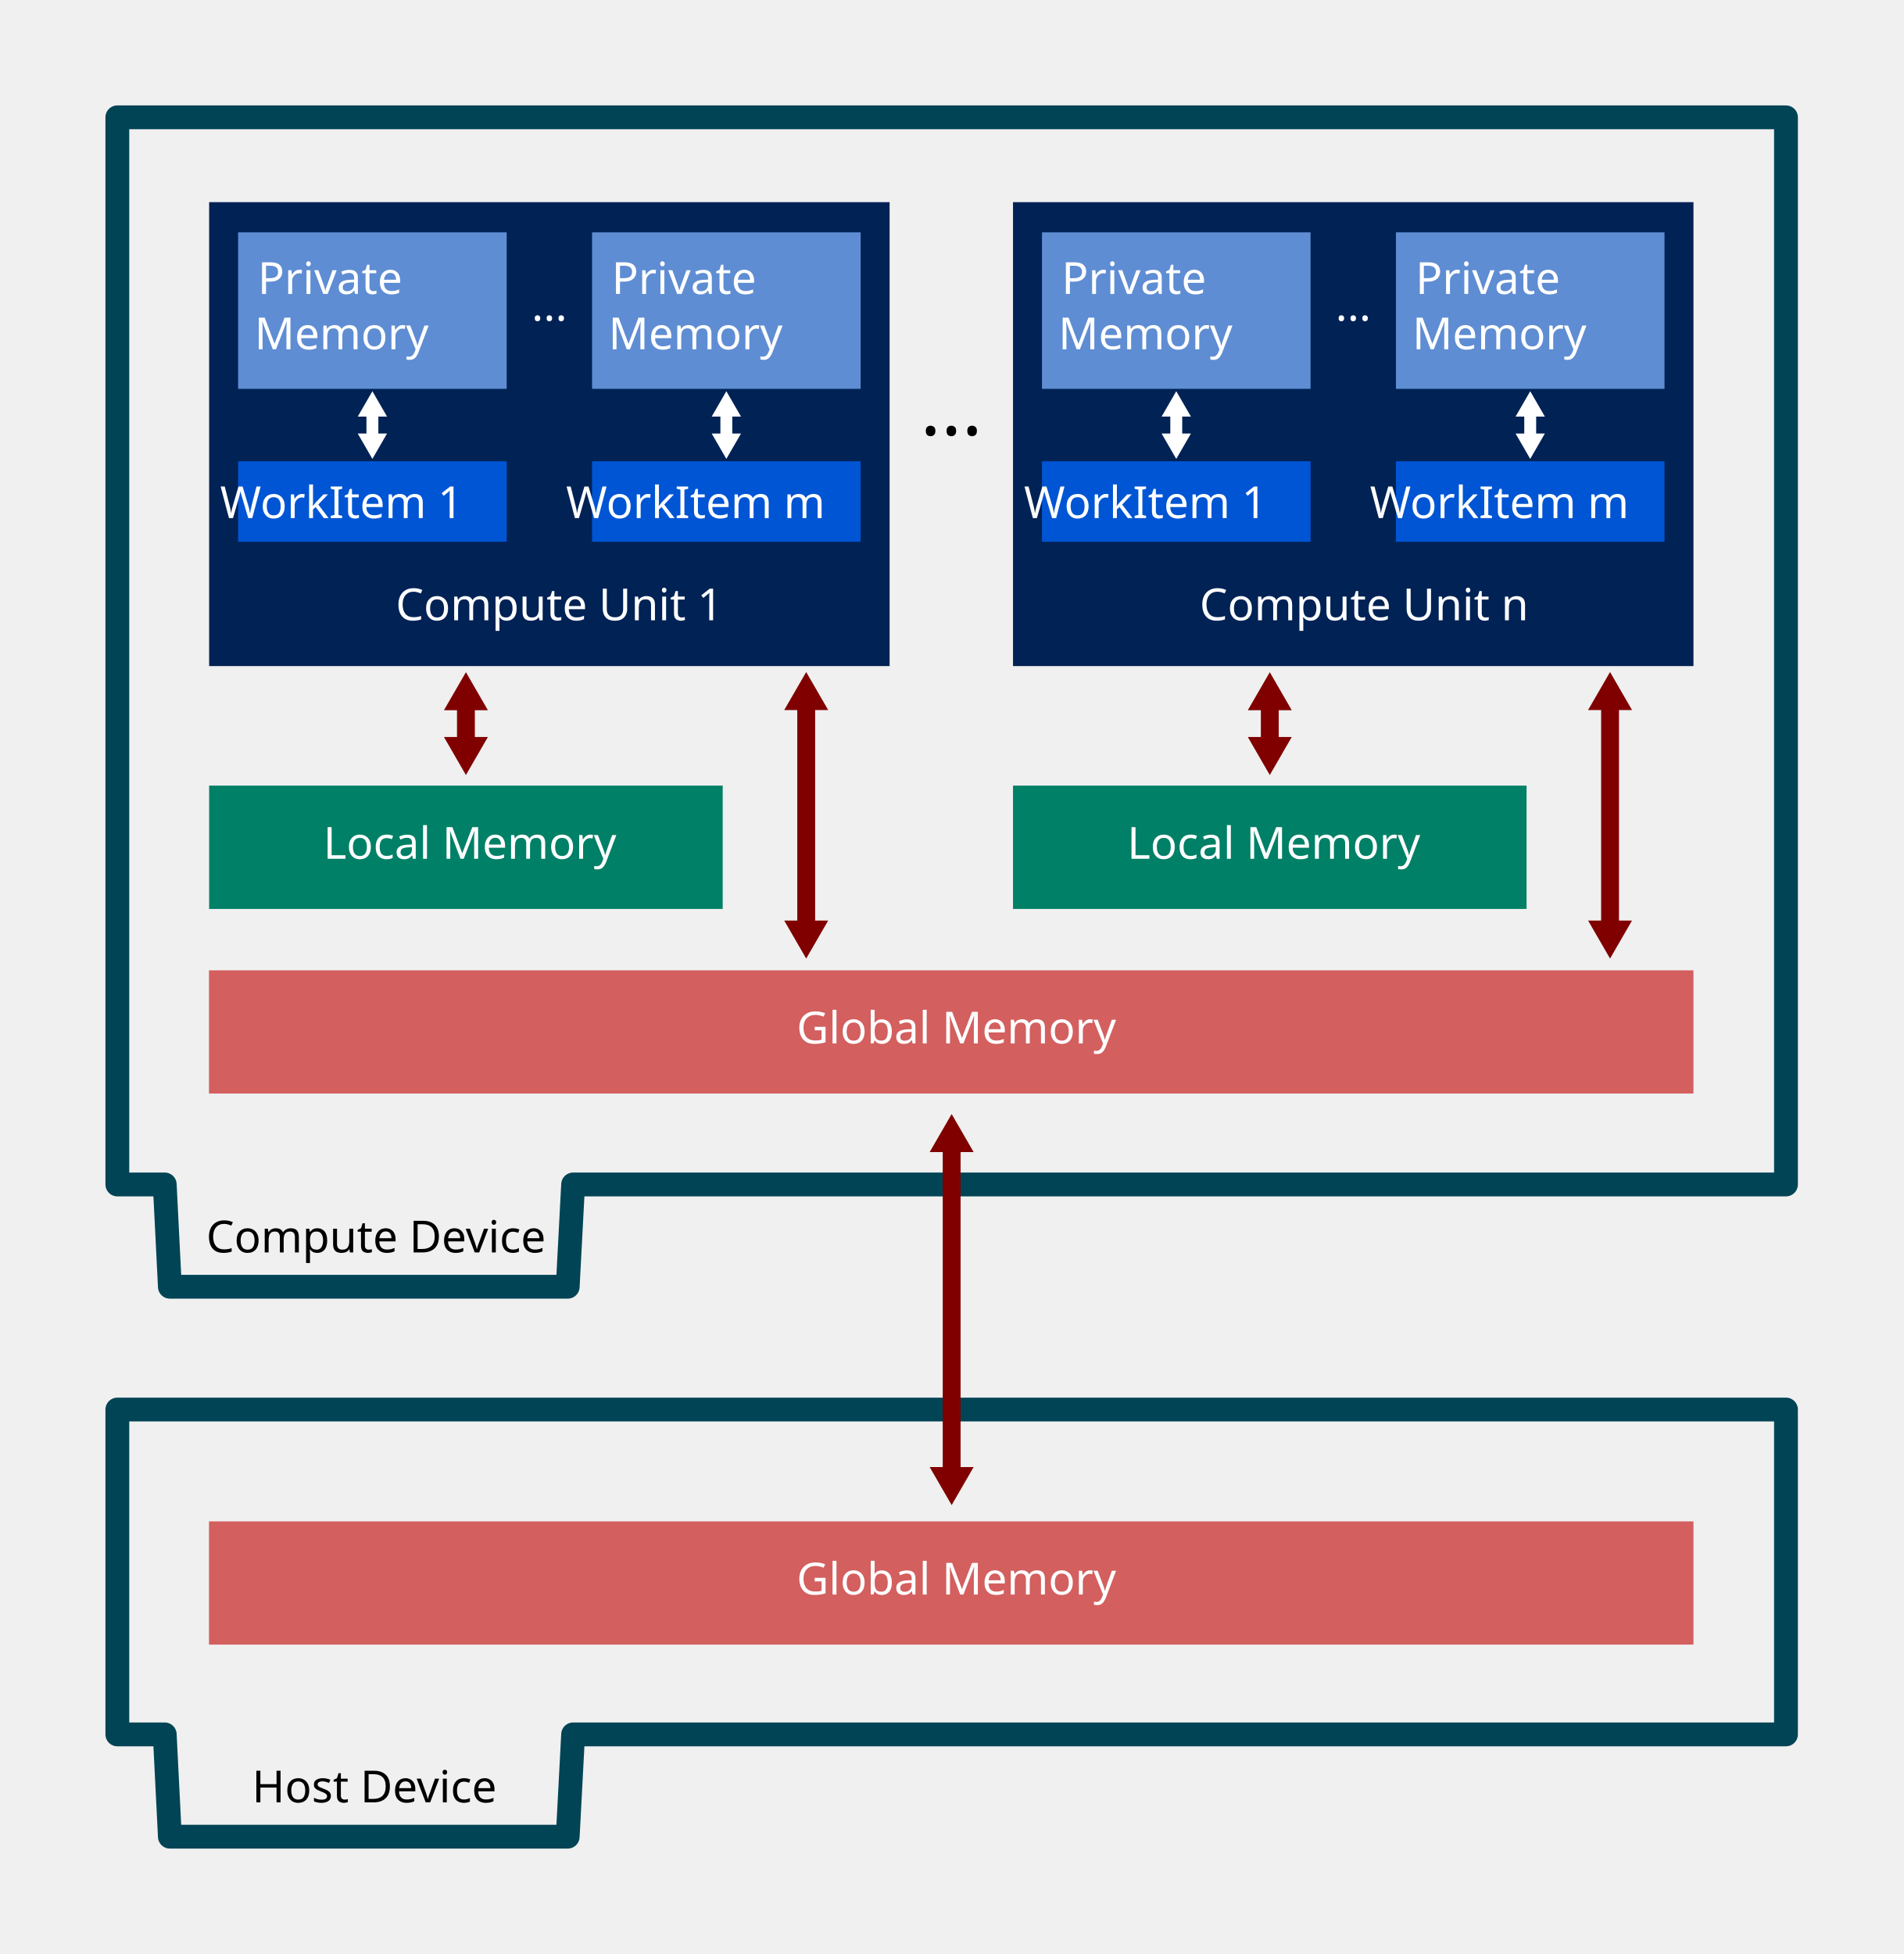
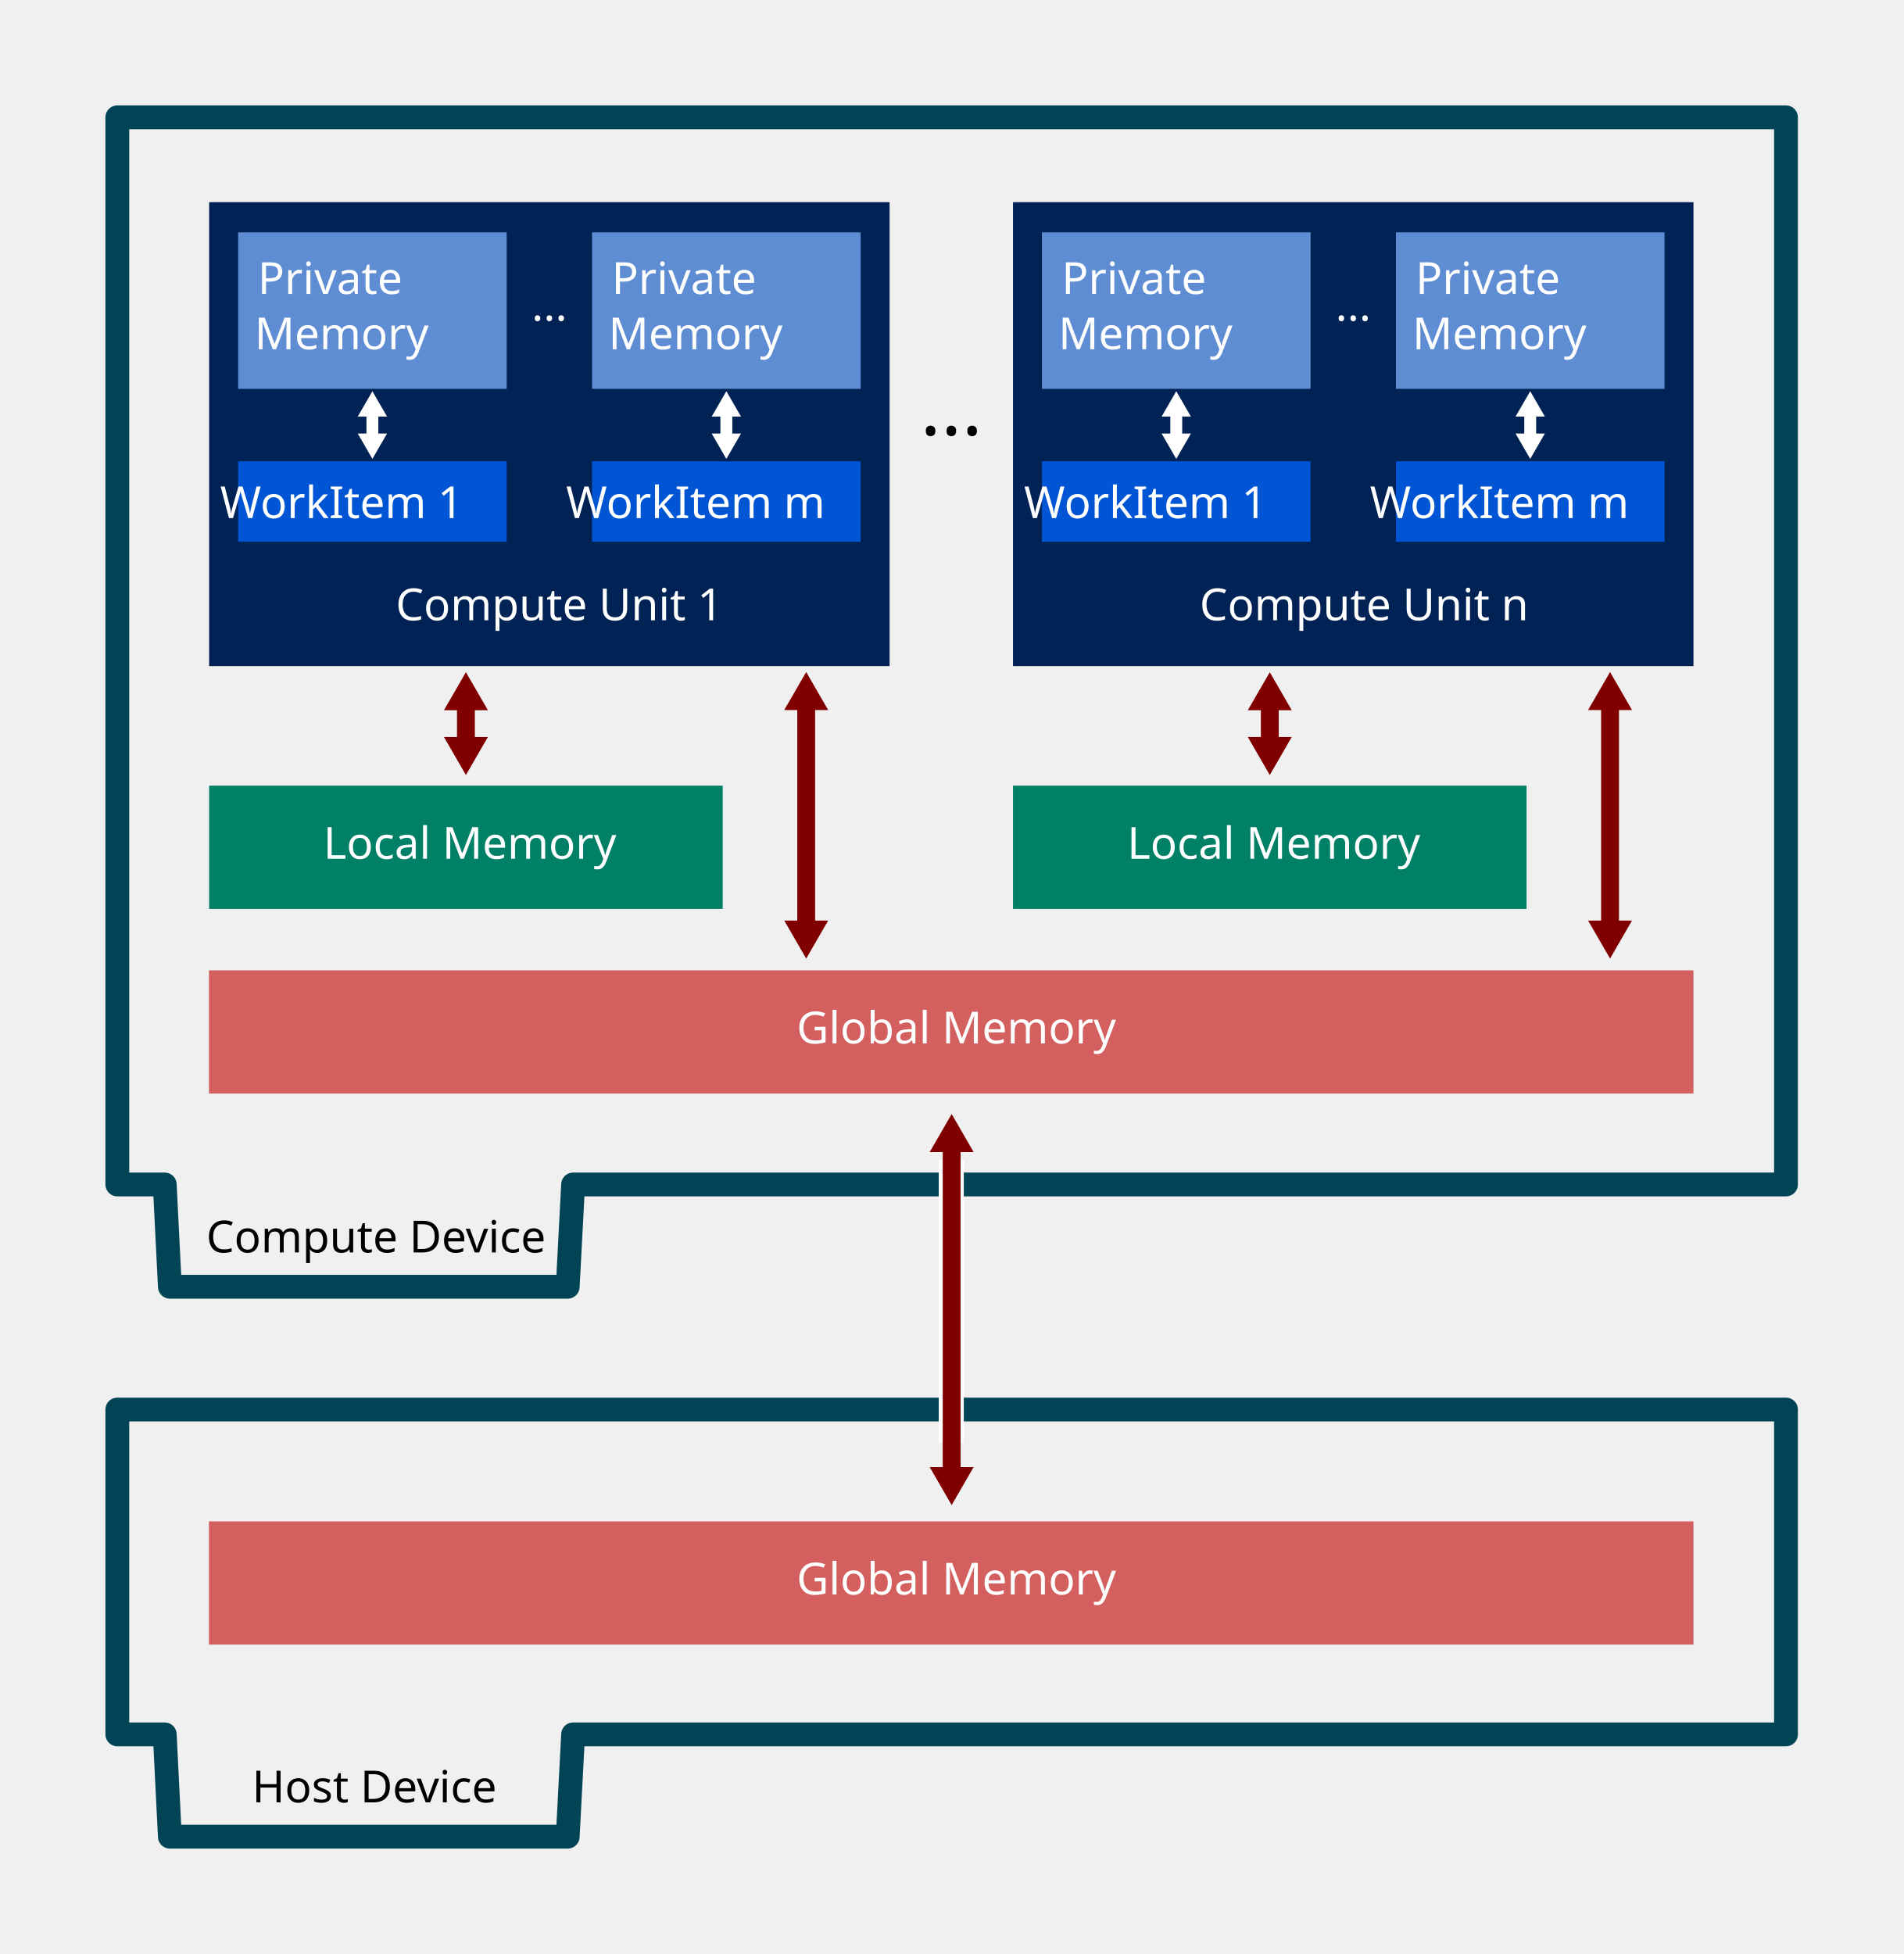
<svg xmlns="http://www.w3.org/2000/svg" width="90.268mm" height="92.673mm" viewBox="0 0 319.846 328.371" id="svg2" version="1.1">
  <defs id="defs4">
    <marker style="overflow:visible" id="marker10153" refX="0" refY="0" orient="auto">
      <path transform="scale(0.2,0.2)" style="fill:#800000;fill-opacity:1;fill-rule:evenodd;stroke:#800000;stroke-width:1pt;stroke-opacity:1" d="m 5.77,0 -8.65,5 0,-10 8.65,5 z" id="path10155" />
    </marker>
    <marker style="overflow:visible" id="marker10041" refX="0" refY="0" orient="auto">
      <path transform="scale(-0.2,-0.2)" style="fill:#800000;fill-opacity:1;fill-rule:evenodd;stroke:#800000;stroke-width:1pt;stroke-opacity:1" d="m 5.77,0 -8.65,5 0,-10 8.65,5 z" id="path10043" />
    </marker>
    <marker style="overflow:visible" id="marker7993" refX="0" refY="0" orient="auto">
      <path transform="scale(0.2,0.2)" style="fill:#800000;fill-opacity:1;fill-rule:evenodd;stroke:#800000;stroke-width:1pt;stroke-opacity:1" d="m 5.77,0 -8.65,5 0,-10 8.65,5 z" id="path7995" />
    </marker>
    <marker style="overflow:visible" id="marker7893" refX="0" refY="0" orient="auto">
      <path transform="scale(-0.2,-0.2)" style="fill:#800000;fill-opacity:1;fill-rule:evenodd;stroke:#800000;stroke-width:1pt;stroke-opacity:1" d="m 5.77,0 -8.65,5 0,-10 8.65,5 z" id="path7895" />
    </marker>
    <marker orient="auto" refY="0" refX="0" id="marker7527" style="overflow:visible">
      <path id="path7529" d="m 5.77,0 -8.65,5 0,-10 8.65,5 z" style="fill:#800000;fill-opacity:1;fill-rule:evenodd;stroke:#800000;stroke-width:1pt;stroke-opacity:1" transform="scale(0.2,0.2)" />
    </marker>
    <marker orient="auto" refY="0" refX="0" id="marker7433" style="overflow:visible">
      <path id="path7435" d="m 5.77,0 -8.65,5 0,-10 8.65,5 z" style="fill:#800000;fill-opacity:1;fill-rule:evenodd;stroke:#800000;stroke-width:1pt;stroke-opacity:1" transform="scale(-0.2,-0.2)" />
    </marker>
    <marker orient="auto" refY="0" refX="0" id="marker7328" style="overflow:visible">
      <path id="path7330" d="m 5.77,0 -8.65,5 0,-10 8.65,5 z" style="fill:#800000;fill-opacity:1;fill-rule:evenodd;stroke:#800000;stroke-width:1pt;stroke-opacity:1" transform="scale(0.2,0.2)" />
    </marker>
    <marker orient="auto" refY="0" refX="0" id="marker7246" style="overflow:visible">
      <path id="path7248" d="m 5.77,0 -8.65,5 0,-10 8.65,5 z" style="fill:#800000;fill-opacity:1;fill-rule:evenodd;stroke:#800000;stroke-width:1pt;stroke-opacity:1" transform="scale(-0.2,-0.2)" />
    </marker>
    <marker orient="auto" refY="0" refX="0" id="marker6449" style="overflow:visible">
      <path id="path6451" d="m 5.77,0 -8.65,5 0,-10 8.65,5 z" style="fill:#800000;fill-opacity:1;fill-rule:evenodd;stroke:#800000;stroke-width:1pt;stroke-opacity:1" transform="scale(0.2,0.2)" />
    </marker>
    <marker orient="auto" refY="0" refX="0" id="marker6379" style="overflow:visible">
      <path id="path6381" d="m 5.77,0 -8.65,5 0,-10 8.65,5 z" style="fill:#800000;fill-opacity:1;fill-rule:evenodd;stroke:#800000;stroke-width:1pt;stroke-opacity:1" transform="scale(-0.2,-0.2)" />
    </marker>
    <marker orient="auto" refY="0" refX="0" id="marker6199" style="overflow:visible">
      <path id="path6201" d="m 5.77,0 -8.65,5 0,-10 8.65,5 z" style="fill:#ffffff;fill-opacity:1;fill-rule:evenodd;stroke:#ffffff;stroke-width:1pt;stroke-opacity:1" transform="scale(0.2,0.2)" />
    </marker>
    <marker orient="auto" refY="0" refX="0" id="marker6147" style="overflow:visible">
      <path id="path6149" d="m 5.77,0 -8.65,5 0,-10 8.65,5 z" style="fill:#ffffff;fill-opacity:1;fill-rule:evenodd;stroke:#ffffff;stroke-width:1pt;stroke-opacity:1" transform="scale(-0.2,-0.2)" />
    </marker>
    <marker style="overflow:visible" id="marker6079" refX="0" refY="0" orient="auto">
      <path transform="scale(0.2,0.2)" style="fill:#ffffff;fill-opacity:1;fill-rule:evenodd;stroke:#ffffff;stroke-width:1pt;stroke-opacity:1" d="m 5.77,0 -8.65,5 0,-10 8.65,5 z" id="path6081" />
    </marker>
    <marker style="overflow:visible" id="marker6039" refX="0" refY="0" orient="auto">
      <path transform="scale(-0.2,-0.2)" style="fill:#ffffff;fill-opacity:1;fill-rule:evenodd;stroke:#ffffff;stroke-width:1pt;stroke-opacity:1" d="m 5.77,0 -8.65,5 0,-10 8.65,5 z" id="path6041" />
    </marker>
    <marker style="overflow:visible" id="marker5343" refX="0" refY="0" orient="auto">
      <path transform="scale(0.2,0.2)" style="fill:#ffffff;fill-opacity:1;fill-rule:evenodd;stroke:#ffffff;stroke-width:1pt;stroke-opacity:1" d="m 5.77,0 -8.65,5 0,-10 8.65,5 z" id="path5345" />
    </marker>
    <marker style="overflow:visible" id="marker5315" refX="0" refY="0" orient="auto">
      <path transform="scale(-0.2,-0.2)" style="fill:#ffffff;fill-opacity:1;fill-rule:evenodd;stroke:#ffffff;stroke-width:1pt;stroke-opacity:1" d="m 5.77,0 -8.65,5 0,-10 8.65,5 z" id="path5317" />
    </marker>
    <marker orient="auto" refY="0" refX="0" id="TriangleOutS" style="overflow:visible">
      <path id="path4324" d="m 5.77,0 -8.65,5 0,-10 8.65,5 z" style="fill:#ffffff;fill-opacity:1;fill-rule:evenodd;stroke:#ffffff;stroke-width:1pt;stroke-opacity:1" transform="scale(0.2,0.2)" />
    </marker>
    <marker orient="auto" refY="0" refX="0" id="TriangleInS" style="overflow:visible">
      <path id="path4315" d="m 5.77,0 -8.65,5 0,-10 8.65,5 z" style="fill:#ffffff;fill-opacity:1;fill-rule:evenodd;stroke:#ffffff;stroke-width:1pt;stroke-opacity:1" transform="scale(-0.2,-0.2)" />
    </marker>
  </defs>
  <g id="layer1" transform="translate(-185.3177,-698.4008)">
    <path id="path7422" d="m 220.436,861.466 249.463,0 0,20.703 -249.463,0 z" style="opacity:1;fill:#d35f5f;fill-opacity:1;fill-rule:nonzero;stroke:none;stroke-width:15;stroke-linecap:square;stroke-linejoin:bevel;stroke-miterlimit:4;stroke-dasharray:none;stroke-dashoffset:0;stroke-opacity:1" />
    <text xml:space="preserve" style="color:#000000;font-style:normal;font-variant:normal;font-weight:normal;font-stretch:normal;font-size:7.437px;line-height:125%;font-family:'Droid Sans';-inkscape-font-specification:'Droid Sans';text-indent:0;text-align:start;text-decoration:none;text-decoration-line:none;text-decoration-style:solid;text-decoration-color:#000000;letter-spacing:0px;word-spacing:0px;text-transform:none;direction:ltr;block-progression:tb;writing-mode:lr-tb;baseline-shift:baseline;text-anchor:start;white-space:normal;clip-rule:nonzero;display:inline;overflow:visible;visibility:visible;opacity:1;isolation:auto;mix-blend-mode:normal;color-interpolation:sRGB;color-interpolation-filters:linearRGB;solid-color:#000000;solid-opacity:1;fill:#ffffff;fill-opacity:1;fill-rule:nonzero;stroke:none;stroke-width:1px;stroke-linecap:butt;stroke-linejoin:miter;stroke-miterlimit:4;stroke-dasharray:none;stroke-dashoffset:0;stroke-opacity:1;color-rendering:auto;image-rendering:auto;shape-rendering:auto;text-rendering:auto;enable-background:accumulate" x="319.268" y="873.53" id="text7424" transform="scale(0.9997484,1.000252)">
      <tspan id="tspan7426" x="319.268" y="873.53">Global Memory</tspan>
    </text>
    <text id="text5691" y="771.324" x="340.045" style="color:#000000;font-style:normal;font-variant:normal;font-weight:normal;font-stretch:normal;font-size:7.437px;line-height:125%;font-family:'Droid Sans';-inkscape-font-specification:'Droid Sans';text-indent:0;text-align:start;text-decoration:none;text-decoration-line:none;text-decoration-style:solid;text-decoration-color:#000000;letter-spacing:0px;word-spacing:0px;text-transform:none;direction:ltr;block-progression:tb;writing-mode:lr-tb;baseline-shift:baseline;text-anchor:start;white-space:normal;clip-rule:nonzero;display:inline;overflow:visible;visibility:visible;opacity:1;isolation:auto;mix-blend-mode:normal;color-interpolation:sRGB;color-interpolation-filters:linearRGB;solid-color:#000000;solid-opacity:1;fill:#000000;fill-opacity:1;fill-rule:nonzero;stroke:none;stroke-width:1px;stroke-linecap:butt;stroke-linejoin:miter;stroke-miterlimit:4;stroke-dasharray:none;stroke-dashoffset:0;stroke-opacity:1;color-rendering:auto;image-rendering:auto;shape-rendering:auto;text-rendering:auto;enable-background:accumulate" xml:space="preserve" transform="scale(0.9997484,1.000252)">
      <tspan y="771.324" x="340.045" id="tspan5693" style="font-size:13.015px">...</tspan>
    </text>
    <rect style="opacity:1;fill:#002255;fill-opacity:1;fill-rule:nonzero;stroke:none;stroke-width:4;stroke-linecap:square;stroke-linejoin:bevel;stroke-miterlimit:4;stroke-dasharray:none;stroke-dashoffset:0;stroke-opacity:1" id="rect4144" width="114.35" height="77.963" x="220.462" y="732.373" />
    <rect style="opacity:1;fill:#5f8dd3;fill-opacity:1;fill-rule:nonzero;stroke:none;stroke-width:4;stroke-linecap:square;stroke-linejoin:bevel;stroke-miterlimit:4;stroke-dasharray:none;stroke-dashoffset:0;stroke-opacity:1" id="rect4146" width="45.135" height="26.301" x="225.329" y="737.446" />
    <text xml:space="preserve" style="font-style:normal;font-weight:normal;font-size:7.437px;line-height:125%;font-family:Sans;letter-spacing:0px;word-spacing:0px;fill:#ffffff;fill-opacity:1;stroke:none;stroke-width:1px;stroke-linecap:butt;stroke-linejoin:miter;stroke-opacity:1" x="247.614" y="747.605" id="text4138" transform="scale(0.9997484,1.000252)">
      <tspan id="tspan4140" x="247.614" y="747.605" style="font-style:normal;font-variant:normal;font-weight:normal;font-stretch:normal;font-family:'Droid Sans';-inkscape-font-specification:'Droid Sans';text-align:center;text-anchor:middle;fill:#ffffff">Private</tspan>
      <tspan x="247.614" y="756.902" id="tspan4142" style="font-style:normal;font-variant:normal;font-weight:normal;font-stretch:normal;font-family:'Droid Sans';-inkscape-font-specification:'Droid Sans';text-align:center;text-anchor:middle;fill:#ffffff">Memory</tspan>
    </text>
    <rect y="775.919" x="225.329" height="13.526" width="45.135" id="rect4156" style="opacity:1;fill:#0055d4;fill-opacity:1;fill-rule:nonzero;stroke:none;stroke-width:4;stroke-linecap:square;stroke-linejoin:bevel;stroke-miterlimit:4;stroke-dasharray:none;stroke-dashoffset:0;stroke-opacity:1" />
    <text id="text4158" y="785.274" x="247.614" style="font-style:normal;font-weight:normal;font-size:7.437px;line-height:125%;font-family:Sans;letter-spacing:0px;word-spacing:0px;fill:#ffffff;fill-opacity:1;stroke:none;stroke-width:1px;stroke-linecap:butt;stroke-linejoin:miter;stroke-opacity:1" xml:space="preserve" transform="scale(0.9997484,1.000252)">
      <tspan id="tspan4166" style="font-style:normal;font-variant:normal;font-weight:normal;font-stretch:normal;font-family:'Droid Sans';-inkscape-font-specification:'Droid Sans';text-align:center;text-anchor:middle;fill:#ffffff" y="785.274" x="247.614">WorkItem 1</tspan>
    </text>
    <path style="fill:#ffffff;fill-rule:evenodd;stroke:#ffffff;stroke-width:2;stroke-linecap:butt;stroke-linejoin:miter;stroke-miterlimit:4;stroke-dasharray:none;stroke-opacity:1;marker-start:url(#TriangleInS);marker-end:url(#TriangleOutS)" d="m 247.897,766.988 0,5.689" id="path4170" />
    <text id="text5389" y="752.097" x="274.722" style="font-style:normal;font-weight:normal;font-size:7.437px;line-height:125%;font-family:Sans;letter-spacing:0px;word-spacing:0px;fill:#ffffff;fill-opacity:1;stroke:none;stroke-width:1px;stroke-linecap:butt;stroke-linejoin:miter;stroke-opacity:1" xml:space="preserve" transform="scale(0.9997484,1.000252)">
      <tspan style="font-style:normal;font-variant:normal;font-weight:normal;font-stretch:normal;font-family:'Droid Sans';-inkscape-font-specification:'Droid Sans';fill:#ffffff" y="752.097" x="274.722" id="tspan5391">...</tspan>
    </text>
    <rect y="737.446" x="284.811" height="26.301" width="45.135" id="rect5297" style="opacity:1;fill:#5f8dd3;fill-opacity:1;fill-rule:nonzero;stroke:none;stroke-width:4;stroke-linecap:square;stroke-linejoin:bevel;stroke-miterlimit:4;stroke-dasharray:none;stroke-dashoffset:0;stroke-opacity:1" />
    <text id="text5299" y="747.605" x="307.111" style="font-style:normal;font-weight:normal;font-size:7.437px;line-height:125%;font-family:Sans;letter-spacing:0px;word-spacing:0px;fill:#ffffff;fill-opacity:1;stroke:none;stroke-width:1px;stroke-linecap:butt;stroke-linejoin:miter;stroke-opacity:1" xml:space="preserve" transform="scale(0.9997484,1.000252)">
      <tspan style="font-style:normal;font-variant:normal;font-weight:normal;font-stretch:normal;font-family:'Droid Sans';-inkscape-font-specification:'Droid Sans';text-align:center;text-anchor:middle;fill:#ffffff" y="747.605" x="307.111" id="tspan5301">Private</tspan>
      <tspan style="font-style:normal;font-variant:normal;font-weight:normal;font-stretch:normal;font-family:'Droid Sans';-inkscape-font-specification:'Droid Sans';text-align:center;text-anchor:middle;fill:#ffffff" id="tspan5303" y="756.902" x="307.111">Memory</tspan>
    </text>
    <rect style="opacity:1;fill:#0055d4;fill-opacity:1;fill-rule:nonzero;stroke:none;stroke-width:4;stroke-linecap:square;stroke-linejoin:bevel;stroke-miterlimit:4;stroke-dasharray:none;stroke-dashoffset:0;stroke-opacity:1" id="rect5307" width="45.135" height="13.526" x="284.811" y="775.919" />
    <text xml:space="preserve" style="font-style:normal;font-weight:normal;font-size:7.437px;line-height:125%;font-family:Sans;letter-spacing:0px;word-spacing:0px;fill:#ffffff;fill-opacity:1;stroke:none;stroke-width:1px;stroke-linecap:butt;stroke-linejoin:miter;stroke-opacity:1" x="307.111" y="785.274" id="text5309" transform="scale(0.9997484,1.000252)">
      <tspan x="307.111" y="785.274" style="font-style:normal;font-variant:normal;font-weight:normal;font-stretch:normal;font-family:'Droid Sans';-inkscape-font-specification:'Droid Sans';text-align:center;text-anchor:middle;fill:#ffffff" id="tspan5311">WorkItem m</tspan>
    </text>
    <path id="path5313" d="m 307.378,766.988 0,5.689" style="fill:#ffffff;fill-rule:evenodd;stroke:#ffffff;stroke-width:2;stroke-linecap:butt;stroke-linejoin:miter;stroke-miterlimit:4;stroke-dasharray:none;stroke-opacity:1;marker-start:url(#marker5315);marker-end:url(#marker5343)" />
    <text xml:space="preserve" style="font-style:normal;font-weight:normal;font-size:7.437px;line-height:125%;font-family:Sans;letter-spacing:0px;word-spacing:0px;fill:#ffffff;fill-opacity:1;stroke:none;stroke-width:1px;stroke-linecap:butt;stroke-linejoin:miter;stroke-opacity:1" x="251.881" y="802.432" id="text5577" transform="scale(0.9997484,1.000252)">
      <tspan id="tspan5579" x="251.881" y="802.432" style="font-style:normal;font-variant:normal;font-weight:normal;font-stretch:normal;font-family:'Droid Sans';-inkscape-font-specification:'Droid Sans';fill:#ffffff">Compute Unit 1</tspan>
    </text>
    <rect style="opacity:1;fill:#008066;fill-opacity:1;fill-rule:nonzero;stroke:none;stroke-width:10;stroke-linecap:square;stroke-linejoin:bevel;stroke-miterlimit:4;stroke-dasharray:none;stroke-dashoffset:0;stroke-opacity:1" id="rect5819" width="86.301" height="20.723" x="220.462" y="830.426" />
    <text xml:space="preserve" style="color:#000000;font-style:normal;font-variant:normal;font-weight:normal;font-stretch:normal;font-size:7.437px;line-height:125%;font-family:'Droid Sans';-inkscape-font-specification:'Droid Sans';text-indent:0;text-align:start;text-decoration:none;text-decoration-line:none;text-decoration-style:solid;text-decoration-color:#000000;letter-spacing:0px;word-spacing:0px;text-transform:none;direction:ltr;block-progression:tb;writing-mode:lr-tb;baseline-shift:baseline;text-anchor:start;white-space:normal;clip-rule:nonzero;display:inline;overflow:visible;visibility:visible;opacity:1;isolation:auto;mix-blend-mode:normal;color-interpolation:sRGB;color-interpolation-filters:linearRGB;solid-color:#000000;solid-opacity:1;fill:#ffffff;fill-opacity:1;fill-rule:nonzero;stroke:none;stroke-width:1px;stroke-linecap:butt;stroke-linejoin:miter;stroke-miterlimit:4;stroke-dasharray:none;stroke-dashoffset:0;stroke-opacity:1;color-rendering:auto;image-rendering:auto;shape-rendering:auto;text-rendering:auto;enable-background:accumulate" x="239.716" y="842.508" id="text6373" transform="scale(0.9997484,1.000252)">
      <tspan id="tspan6375" x="239.716" y="842.508">Local Memory</tspan>
    </text>
    <path style="fill:#800000;fill-rule:evenodd;stroke:#800000;stroke-width:3;stroke-linecap:butt;stroke-linejoin:miter;stroke-miterlimit:4;stroke-dasharray:none;stroke-opacity:1;marker-start:url(#marker6379);marker-end:url(#marker6449)" d="m 263.613,815.625 0,8.758" id="path6377" />
    <rect y="732.373" x="355.551" height="77.963" width="114.35" id="rect5637" style="opacity:1;fill:#002255;fill-opacity:1;fill-rule:nonzero;stroke:none;stroke-width:4;stroke-linecap:square;stroke-linejoin:bevel;stroke-miterlimit:4;stroke-dasharray:none;stroke-dashoffset:0;stroke-opacity:1" />
    <rect y="737.446" x="360.418" height="26.301" width="45.135" id="rect5645" style="opacity:1;fill:#5f8dd3;fill-opacity:1;fill-rule:nonzero;stroke:none;stroke-width:4;stroke-linecap:square;stroke-linejoin:bevel;stroke-miterlimit:4;stroke-dasharray:none;stroke-dashoffset:0;stroke-opacity:1" />
    <text id="text5647" y="747.605" x="382.737" style="font-style:normal;font-weight:normal;font-size:7.437px;line-height:125%;font-family:Sans;letter-spacing:0px;word-spacing:0px;fill:#ffffff;fill-opacity:1;stroke:none;stroke-width:1px;stroke-linecap:butt;stroke-linejoin:miter;stroke-opacity:1" xml:space="preserve" transform="scale(0.9997484,1.000252)">
      <tspan style="font-style:normal;font-variant:normal;font-weight:normal;font-stretch:normal;font-family:'Droid Sans';-inkscape-font-specification:'Droid Sans';text-align:center;text-anchor:middle;fill:#ffffff" y="747.605" x="382.737" id="tspan5649">Private</tspan>
      <tspan style="font-style:normal;font-variant:normal;font-weight:normal;font-stretch:normal;font-family:'Droid Sans';-inkscape-font-specification:'Droid Sans';text-align:center;text-anchor:middle;fill:#ffffff" id="tspan5651" y="756.902" x="382.737">Memory</tspan>
    </text>
    <rect style="opacity:1;fill:#0055d4;fill-opacity:1;fill-rule:nonzero;stroke:none;stroke-width:4;stroke-linecap:square;stroke-linejoin:bevel;stroke-miterlimit:4;stroke-dasharray:none;stroke-dashoffset:0;stroke-opacity:1" id="rect5655" width="45.135" height="13.526" x="360.418" y="775.919" />
    <text xml:space="preserve" style="font-style:normal;font-weight:normal;font-size:7.437px;line-height:125%;font-family:Sans;letter-spacing:0px;word-spacing:0px;fill:#ffffff;fill-opacity:1;stroke:none;stroke-width:1px;stroke-linecap:butt;stroke-linejoin:miter;stroke-opacity:1" x="382.737" y="785.274" id="text5657" transform="scale(0.9997484,1.000252)">
      <tspan x="382.737" y="785.274" style="font-style:normal;font-variant:normal;font-weight:normal;font-stretch:normal;font-family:'Droid Sans';-inkscape-font-specification:'Droid Sans';text-align:center;text-anchor:middle;fill:#ffffff" id="tspan5659">WorkItem 1</tspan>
    </text>
    <path id="path5661" d="m 382.985,766.988 0,5.689" style="fill:#ffffff;fill-rule:evenodd;stroke:#ffffff;stroke-width:2;stroke-linecap:butt;stroke-linejoin:miter;stroke-miterlimit:4;stroke-dasharray:none;stroke-opacity:1;marker-start:url(#marker6039);marker-end:url(#marker6079)" />
    <text xml:space="preserve" style="font-style:normal;font-weight:normal;font-size:7.437px;line-height:125%;font-family:Sans;letter-spacing:0px;word-spacing:0px;fill:#ffffff;fill-opacity:1;stroke:none;stroke-width:1px;stroke-linecap:butt;stroke-linejoin:miter;stroke-opacity:1" x="409.845" y="752.097" id="text5663" transform="scale(0.9997484,1.000252)">
      <tspan id="tspan5665" x="409.845" y="752.097" style="font-style:normal;font-variant:normal;font-weight:normal;font-stretch:normal;font-family:'Droid Sans';-inkscape-font-specification:'Droid Sans';fill:#ffffff">...</tspan>
    </text>
    <rect style="opacity:1;fill:#5f8dd3;fill-opacity:1;fill-rule:nonzero;stroke:none;stroke-width:4;stroke-linecap:square;stroke-linejoin:bevel;stroke-miterlimit:4;stroke-dasharray:none;stroke-dashoffset:0;stroke-opacity:1" id="rect5671" width="45.135" height="26.301" x="419.9" y="737.446" />
    <text xml:space="preserve" style="font-style:normal;font-weight:normal;font-size:7.437px;line-height:125%;font-family:Sans;letter-spacing:0px;word-spacing:0px;fill:#ffffff;fill-opacity:1;stroke:none;stroke-width:1px;stroke-linecap:butt;stroke-linejoin:miter;stroke-opacity:1" x="442.233" y="747.605" id="text5673" transform="scale(0.9997484,1.000252)">
      <tspan id="tspan5675" x="442.233" y="747.605" style="font-style:normal;font-variant:normal;font-weight:normal;font-stretch:normal;font-family:'Droid Sans';-inkscape-font-specification:'Droid Sans';text-align:center;text-anchor:middle;fill:#ffffff">Private</tspan>
      <tspan x="442.233" y="756.902" id="tspan5677" style="font-style:normal;font-variant:normal;font-weight:normal;font-stretch:normal;font-family:'Droid Sans';-inkscape-font-specification:'Droid Sans';text-align:center;text-anchor:middle;fill:#ffffff">Memory</tspan>
    </text>
    <rect y="775.919" x="419.9" height="13.526" width="45.135" id="rect5679" style="opacity:1;fill:#0055d4;fill-opacity:1;fill-rule:nonzero;stroke:none;stroke-width:4;stroke-linecap:square;stroke-linejoin:bevel;stroke-miterlimit:4;stroke-dasharray:none;stroke-dashoffset:0;stroke-opacity:1" />
    <text id="text5681" y="785.274" x="442.233" style="font-style:normal;font-weight:normal;font-size:7.437px;line-height:125%;font-family:Sans;letter-spacing:0px;word-spacing:0px;fill:#ffffff;fill-opacity:1;stroke:none;stroke-width:1px;stroke-linecap:butt;stroke-linejoin:miter;stroke-opacity:1" xml:space="preserve" transform="scale(0.9997484,1.000252)">
      <tspan id="tspan5683" style="font-style:normal;font-variant:normal;font-weight:normal;font-stretch:normal;font-family:'Droid Sans';-inkscape-font-specification:'Droid Sans';text-align:center;text-anchor:middle;fill:#ffffff" y="785.274" x="442.233">WorkItem m</tspan>
    </text>
    <path style="fill:#ffffff;fill-rule:evenodd;stroke:#ffffff;stroke-width:2;stroke-linecap:butt;stroke-linejoin:miter;stroke-miterlimit:4;stroke-dasharray:none;stroke-opacity:1;marker-start:url(#marker6147);marker-end:url(#marker6199)" d="m 442.467,766.988 0,5.689" id="path5685" />
    <text id="text5687" y="802.432" x="387.004" style="font-style:normal;font-weight:normal;font-size:7.437px;line-height:125%;font-family:Sans;letter-spacing:0px;word-spacing:0px;fill:#ffffff;fill-opacity:1;stroke:none;stroke-width:1px;stroke-linecap:butt;stroke-linejoin:miter;stroke-opacity:1" xml:space="preserve" transform="scale(0.9997484,1.000252)">
      <tspan style="font-style:normal;font-variant:normal;font-weight:normal;font-stretch:normal;font-family:'Droid Sans';-inkscape-font-specification:'Droid Sans';fill:#ffffff" y="802.432" x="387.004" id="tspan5689">Compute Unit n</tspan>
    </text>
    <rect y="830.426" x="355.551" height="20.723" width="86.301" id="rect7159" style="opacity:1;fill:#008066;fill-opacity:1;fill-rule:nonzero;stroke:none;stroke-width:10;stroke-linecap:square;stroke-linejoin:bevel;stroke-miterlimit:4;stroke-dasharray:none;stroke-dashoffset:0;stroke-opacity:1" />
    <text id="text7161" y="842.508" x="374.839" style="color:#000000;font-style:normal;font-variant:normal;font-weight:normal;font-stretch:normal;font-size:7.437px;line-height:125%;font-family:'Droid Sans';-inkscape-font-specification:'Droid Sans';text-indent:0;text-align:start;text-decoration:none;text-decoration-line:none;text-decoration-style:solid;text-decoration-color:#000000;letter-spacing:0px;word-spacing:0px;text-transform:none;direction:ltr;block-progression:tb;writing-mode:lr-tb;baseline-shift:baseline;text-anchor:start;white-space:normal;clip-rule:nonzero;display:inline;overflow:visible;visibility:visible;opacity:1;isolation:auto;mix-blend-mode:normal;color-interpolation:sRGB;color-interpolation-filters:linearRGB;solid-color:#000000;solid-opacity:1;fill:#ffffff;fill-opacity:1;fill-rule:nonzero;stroke:none;stroke-width:1px;stroke-linecap:butt;stroke-linejoin:miter;stroke-miterlimit:4;stroke-dasharray:none;stroke-dashoffset:0;stroke-opacity:1;color-rendering:auto;image-rendering:auto;shape-rendering:auto;text-rendering:auto;enable-background:accumulate" xml:space="preserve" transform="scale(0.9997484,1.000252)">
      <tspan y="842.508" x="374.839" id="tspan7163">Local Memory</tspan>
    </text>
    <path id="path7165" d="m 398.702,815.625 0,8.758" style="fill:#800000;fill-rule:evenodd;stroke:#800000;stroke-width:3;stroke-linecap:butt;stroke-linejoin:miter;stroke-miterlimit:4;stroke-dasharray:none;stroke-opacity:1;marker-start:url(#marker10041);marker-end:url(#marker10153)" />
    <path style="fill:#800000;fill-opacity:1;fill-rule:evenodd;stroke:#800000;stroke-width:3;stroke-linecap:butt;stroke-linejoin:miter;stroke-miterlimit:4;stroke-dasharray:none;stroke-opacity:1;marker-start:url(#marker7433);marker-end:url(#marker7527)" d="m 320.797,815.596 0,39.632" id="path7233" />
    <path id="path7242" d="m 455.883,815.596 0,39.632" style="fill:#800000;fill-opacity:1;fill-rule:evenodd;stroke:#800000;stroke-width:3;stroke-linecap:butt;stroke-linejoin:miter;stroke-miterlimit:4;stroke-dasharray:none;stroke-opacity:1;marker-start:url(#marker7246);marker-end:url(#marker7328)" />
    <path style="opacity:1;fill:none;fill-opacity:1;fill-rule:nonzero;stroke:#004455;stroke-width:4;stroke-linecap:square;stroke-linejoin:round;stroke-miterlimit:4;stroke-dasharray:none;stroke-dashoffset:0;stroke-opacity:1" d="m 205.034,718.117 280.413,0 0,179.332 -203.821,0 -0.906,17.189 -66.857,0 -0.863,-17.189 -7.966,0 z" id="rect7765" />
    <text xml:space="preserve" style="color:#000000;font-style:normal;font-variant:normal;font-weight:normal;font-stretch:normal;font-size:7.437px;line-height:125%;font-family:'Droid Sans';-inkscape-font-specification:'Droid Sans';text-indent:0;text-align:start;text-decoration:none;text-decoration-line:none;text-decoration-style:solid;text-decoration-color:#000000;letter-spacing:0px;word-spacing:0px;text-transform:none;direction:ltr;block-progression:tb;writing-mode:lr-tb;baseline-shift:baseline;text-anchor:start;white-space:normal;clip-rule:nonzero;display:inline;overflow:visible;visibility:visible;opacity:1;isolation:auto;mix-blend-mode:normal;color-interpolation:sRGB;color-interpolation-filters:linearRGB;solid-color:#000000;solid-opacity:1;fill:#000000;fill-opacity:1;fill-rule:nonzero;stroke:none;stroke-width:1px;stroke-linecap:butt;stroke-linejoin:miter;stroke-miterlimit:4;stroke-dasharray:none;stroke-dashoffset:0;stroke-opacity:1;color-rendering:auto;image-rendering:auto;shape-rendering:auto;text-rendering:auto;enable-background:accumulate" x="220.037" y="908.644" id="text7768" transform="scale(0.9997484,1.000252)">
      <tspan id="tspan7770" x="220.037" y="908.644">Compute Device</tspan>
    </text>
    <path style="opacity:1;fill:#d35f5f;fill-opacity:1;fill-rule:nonzero;stroke:none;stroke-width:15;stroke-linecap:square;stroke-linejoin:bevel;stroke-miterlimit:4;stroke-dasharray:none;stroke-dashoffset:0;stroke-opacity:1" d="m 220.436,954.073 249.463,0 0,20.703 -249.463,0 z" id="path7799" />
    <text id="text7801" y="966.114" x="319.268" style="color:#000000;font-style:normal;font-variant:normal;font-weight:normal;font-stretch:normal;font-size:7.437px;line-height:125%;font-family:'Droid Sans';-inkscape-font-specification:'Droid Sans';text-indent:0;text-align:start;text-decoration:none;text-decoration-line:none;text-decoration-style:solid;text-decoration-color:#000000;letter-spacing:0px;word-spacing:0px;text-transform:none;direction:ltr;block-progression:tb;writing-mode:lr-tb;baseline-shift:baseline;text-anchor:start;white-space:normal;clip-rule:nonzero;display:inline;overflow:visible;visibility:visible;opacity:1;isolation:auto;mix-blend-mode:normal;color-interpolation:sRGB;color-interpolation-filters:linearRGB;solid-color:#000000;solid-opacity:1;fill:#ffffff;fill-opacity:1;fill-rule:nonzero;stroke:none;stroke-width:1px;stroke-linecap:butt;stroke-linejoin:miter;stroke-miterlimit:4;stroke-dasharray:none;stroke-dashoffset:0;stroke-opacity:1;color-rendering:auto;image-rendering:auto;shape-rendering:auto;text-rendering:auto;enable-background:accumulate" xml:space="preserve" transform="scale(0.9997484,1.000252)">
      <tspan y="966.114" x="319.268" id="tspan7803">Global Memory</tspan>
    </text>
    <path id="path7791" d="m 205.034,935.274 280.413,0 0,54.592 -203.821,0 -0.906,17.189 -66.857,0 -0.863,-17.189 -7.966,0 z" style="opacity:1;fill:none;fill-opacity:1;fill-rule:nonzero;stroke:#004455;stroke-width:4;stroke-linecap:square;stroke-linejoin:round;stroke-miterlimit:4;stroke-dasharray:none;stroke-dashoffset:0;stroke-opacity:1" />
    <text id="text7793" y="1001.038" x="227.74" style="color:#000000;font-style:normal;font-variant:normal;font-weight:normal;font-stretch:normal;font-size:7.437px;line-height:125%;font-family:'Droid Sans';-inkscape-font-specification:'Droid Sans';text-indent:0;text-align:start;text-decoration:none;text-decoration-line:none;text-decoration-style:solid;text-decoration-color:#000000;letter-spacing:0px;word-spacing:0px;text-transform:none;direction:ltr;block-progression:tb;writing-mode:lr-tb;baseline-shift:baseline;text-anchor:start;white-space:normal;clip-rule:nonzero;display:inline;overflow:visible;visibility:visible;opacity:1;isolation:auto;mix-blend-mode:normal;color-interpolation:sRGB;color-interpolation-filters:linearRGB;solid-color:#000000;solid-opacity:1;fill:#000000;fill-opacity:1;fill-rule:nonzero;stroke:none;stroke-width:1px;stroke-linecap:butt;stroke-linejoin:miter;stroke-miterlimit:4;stroke-dasharray:none;stroke-dashoffset:0;stroke-opacity:1;color-rendering:auto;image-rendering:auto;shape-rendering:auto;text-rendering:auto;enable-background:accumulate" xml:space="preserve" transform="scale(0.9997484,1.000252)">
      <tspan y="1001.038" x="227.74" id="tspan7795" style="stroke:none;stroke-width:1px">Host Device</tspan>
    </text>
-     <path id="path7891" d="m 345.241,889.878 0,57.192" style="fill:#800000;fill-opacity:1;fill-rule:evenodd;stroke:#800000;stroke-width:3;stroke-linecap:butt;stroke-linejoin:miter;stroke-miterlimit:4;stroke-dasharray:none;stroke-opacity:1;marker-start:url(#marker7893);marker-end:url(#marker7993)" />
+     <rect style="fill:#ffffff;fill-opacity:1;stroke:none;stroke-width:0.5;stroke-linecap:butt;stroke-linejoin:round;stroke-miterlimit:4;stroke-dasharray:none;stroke-opacity:1" id="rect4384" width="4.213" height="47.5" x="343.069" y="893.379" />
+     <path d="m 345.241,889.878 0,57.192" style="fill:#800000;fill-opacity:1;fill-rule:evenodd;stroke:#800000;stroke-width:3;stroke-linecap:butt;stroke-linejoin:miter;stroke-miterlimit:4;stroke-dasharray:none;stroke-opacity:1;marker-start:url(#marker7893);marker-end:url(#marker7993)" id="path7891" />
  </g>
</svg>
